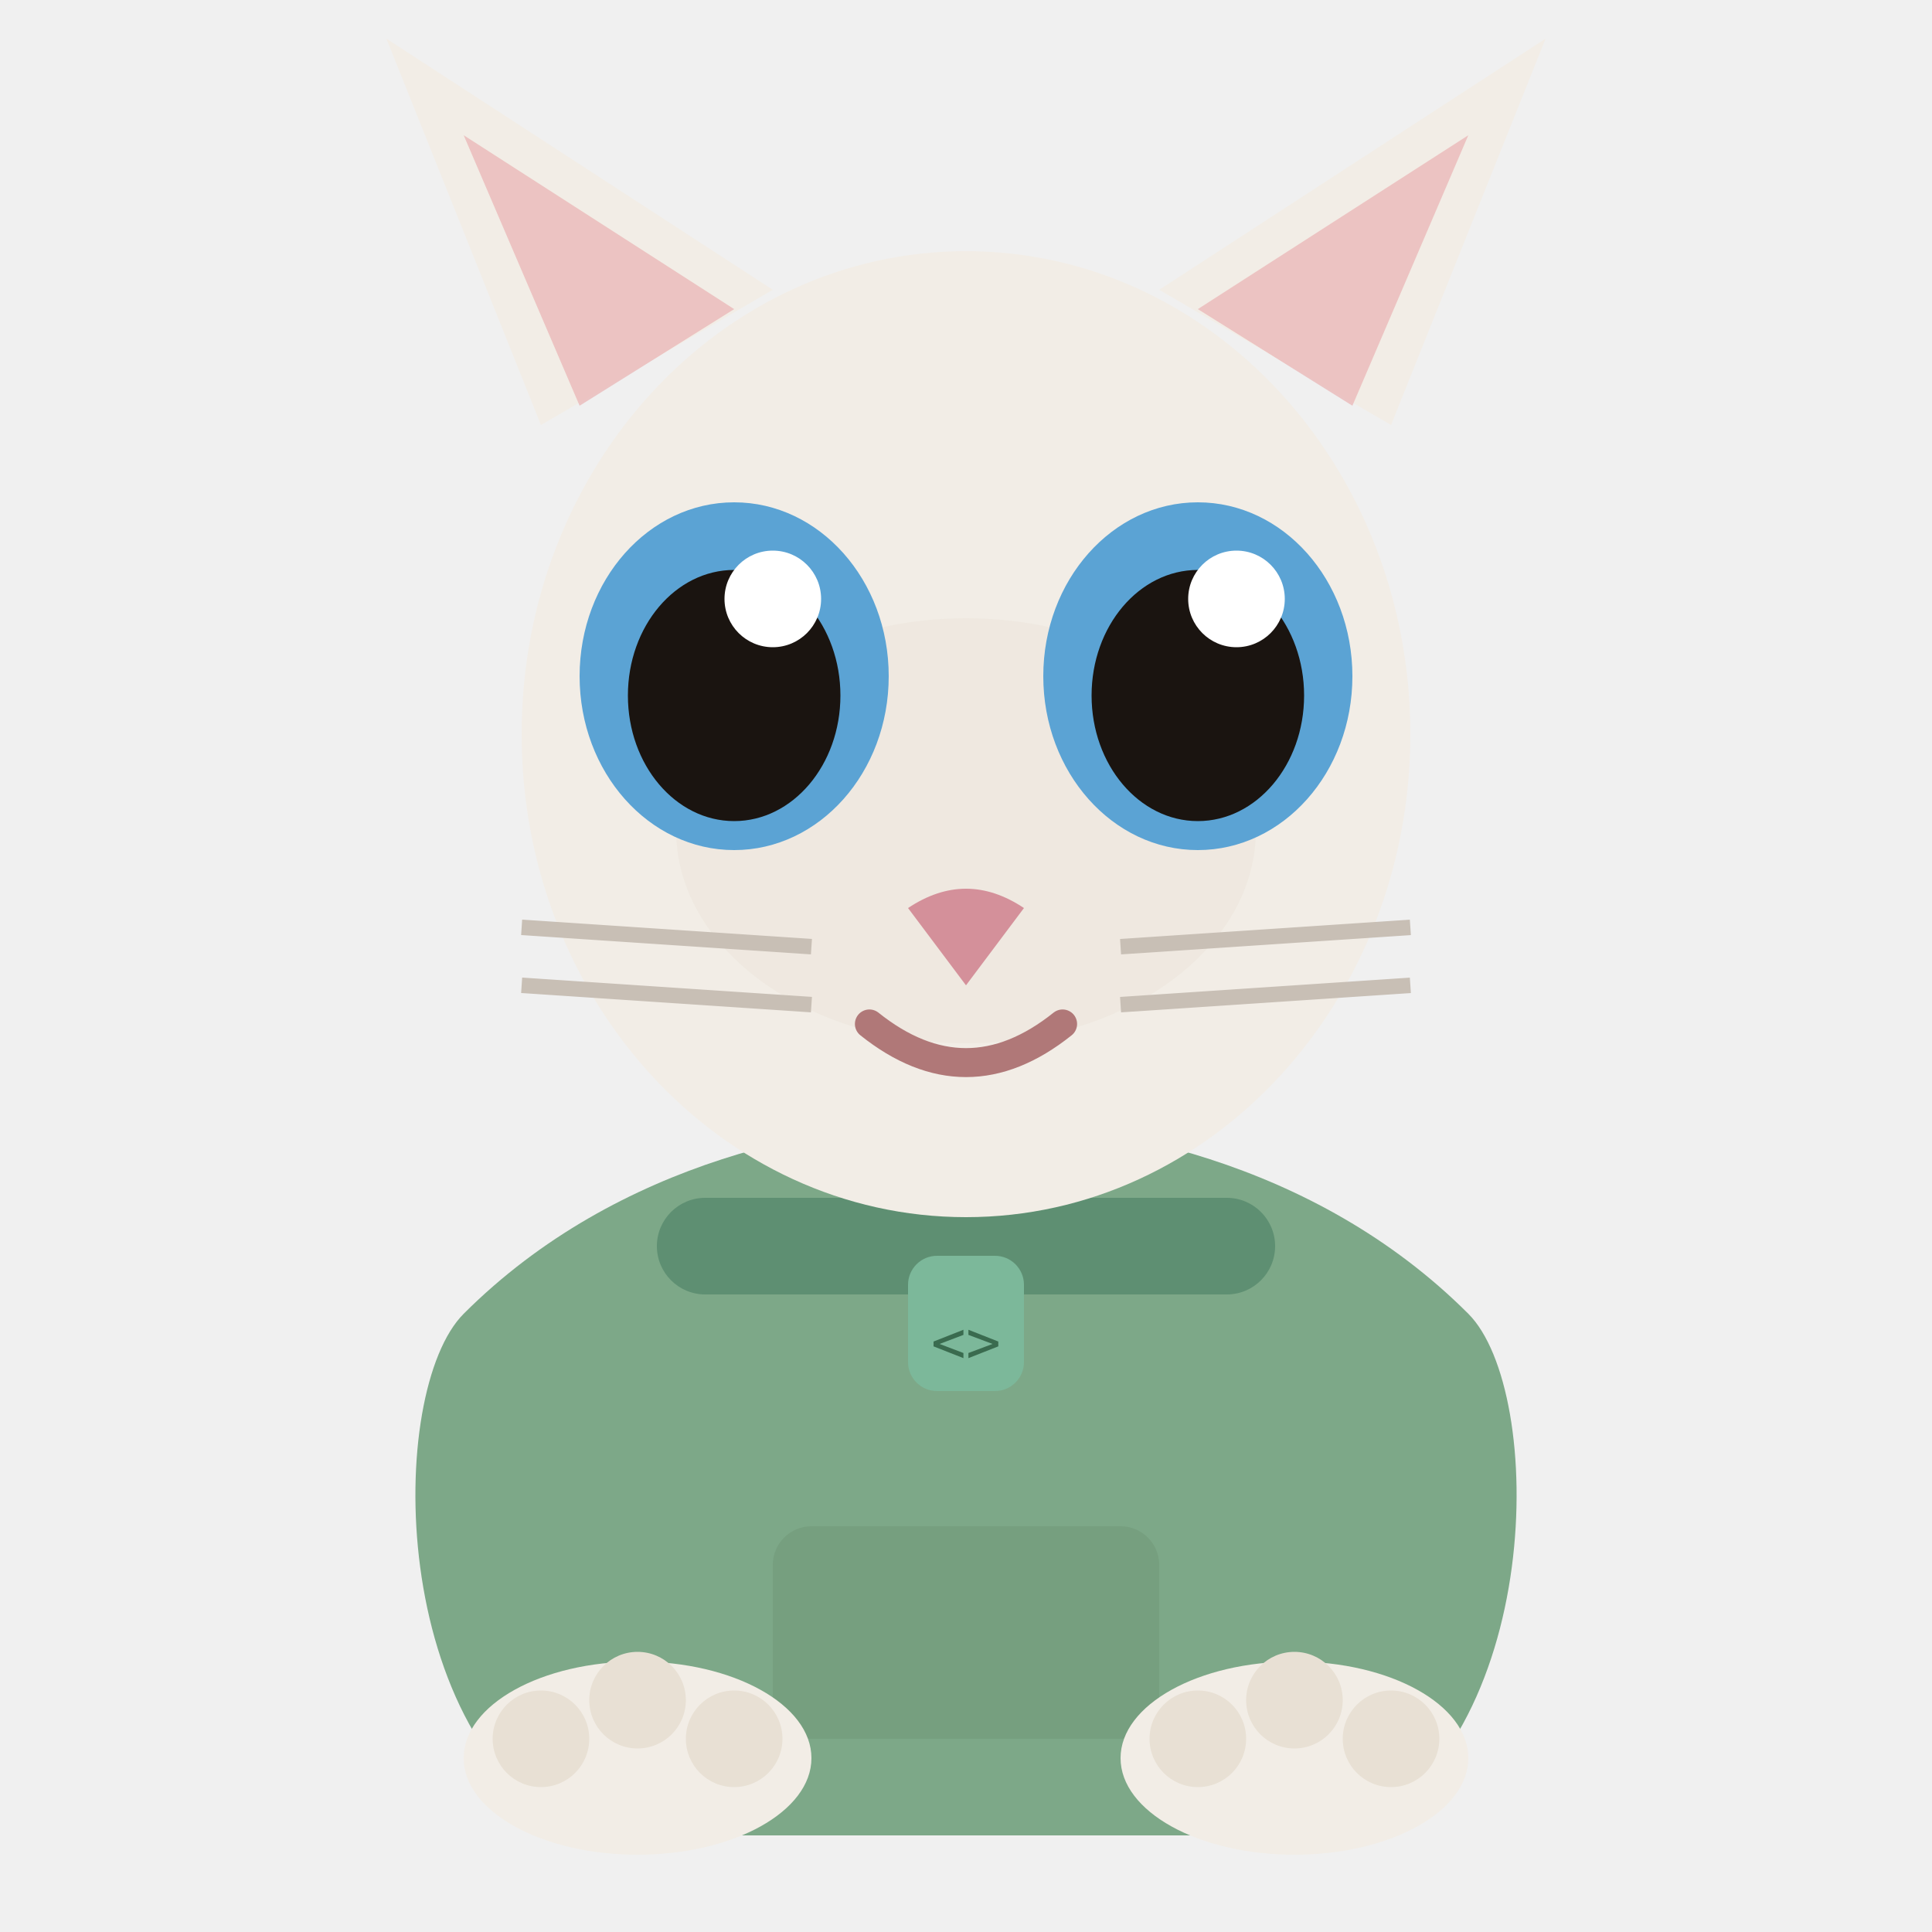
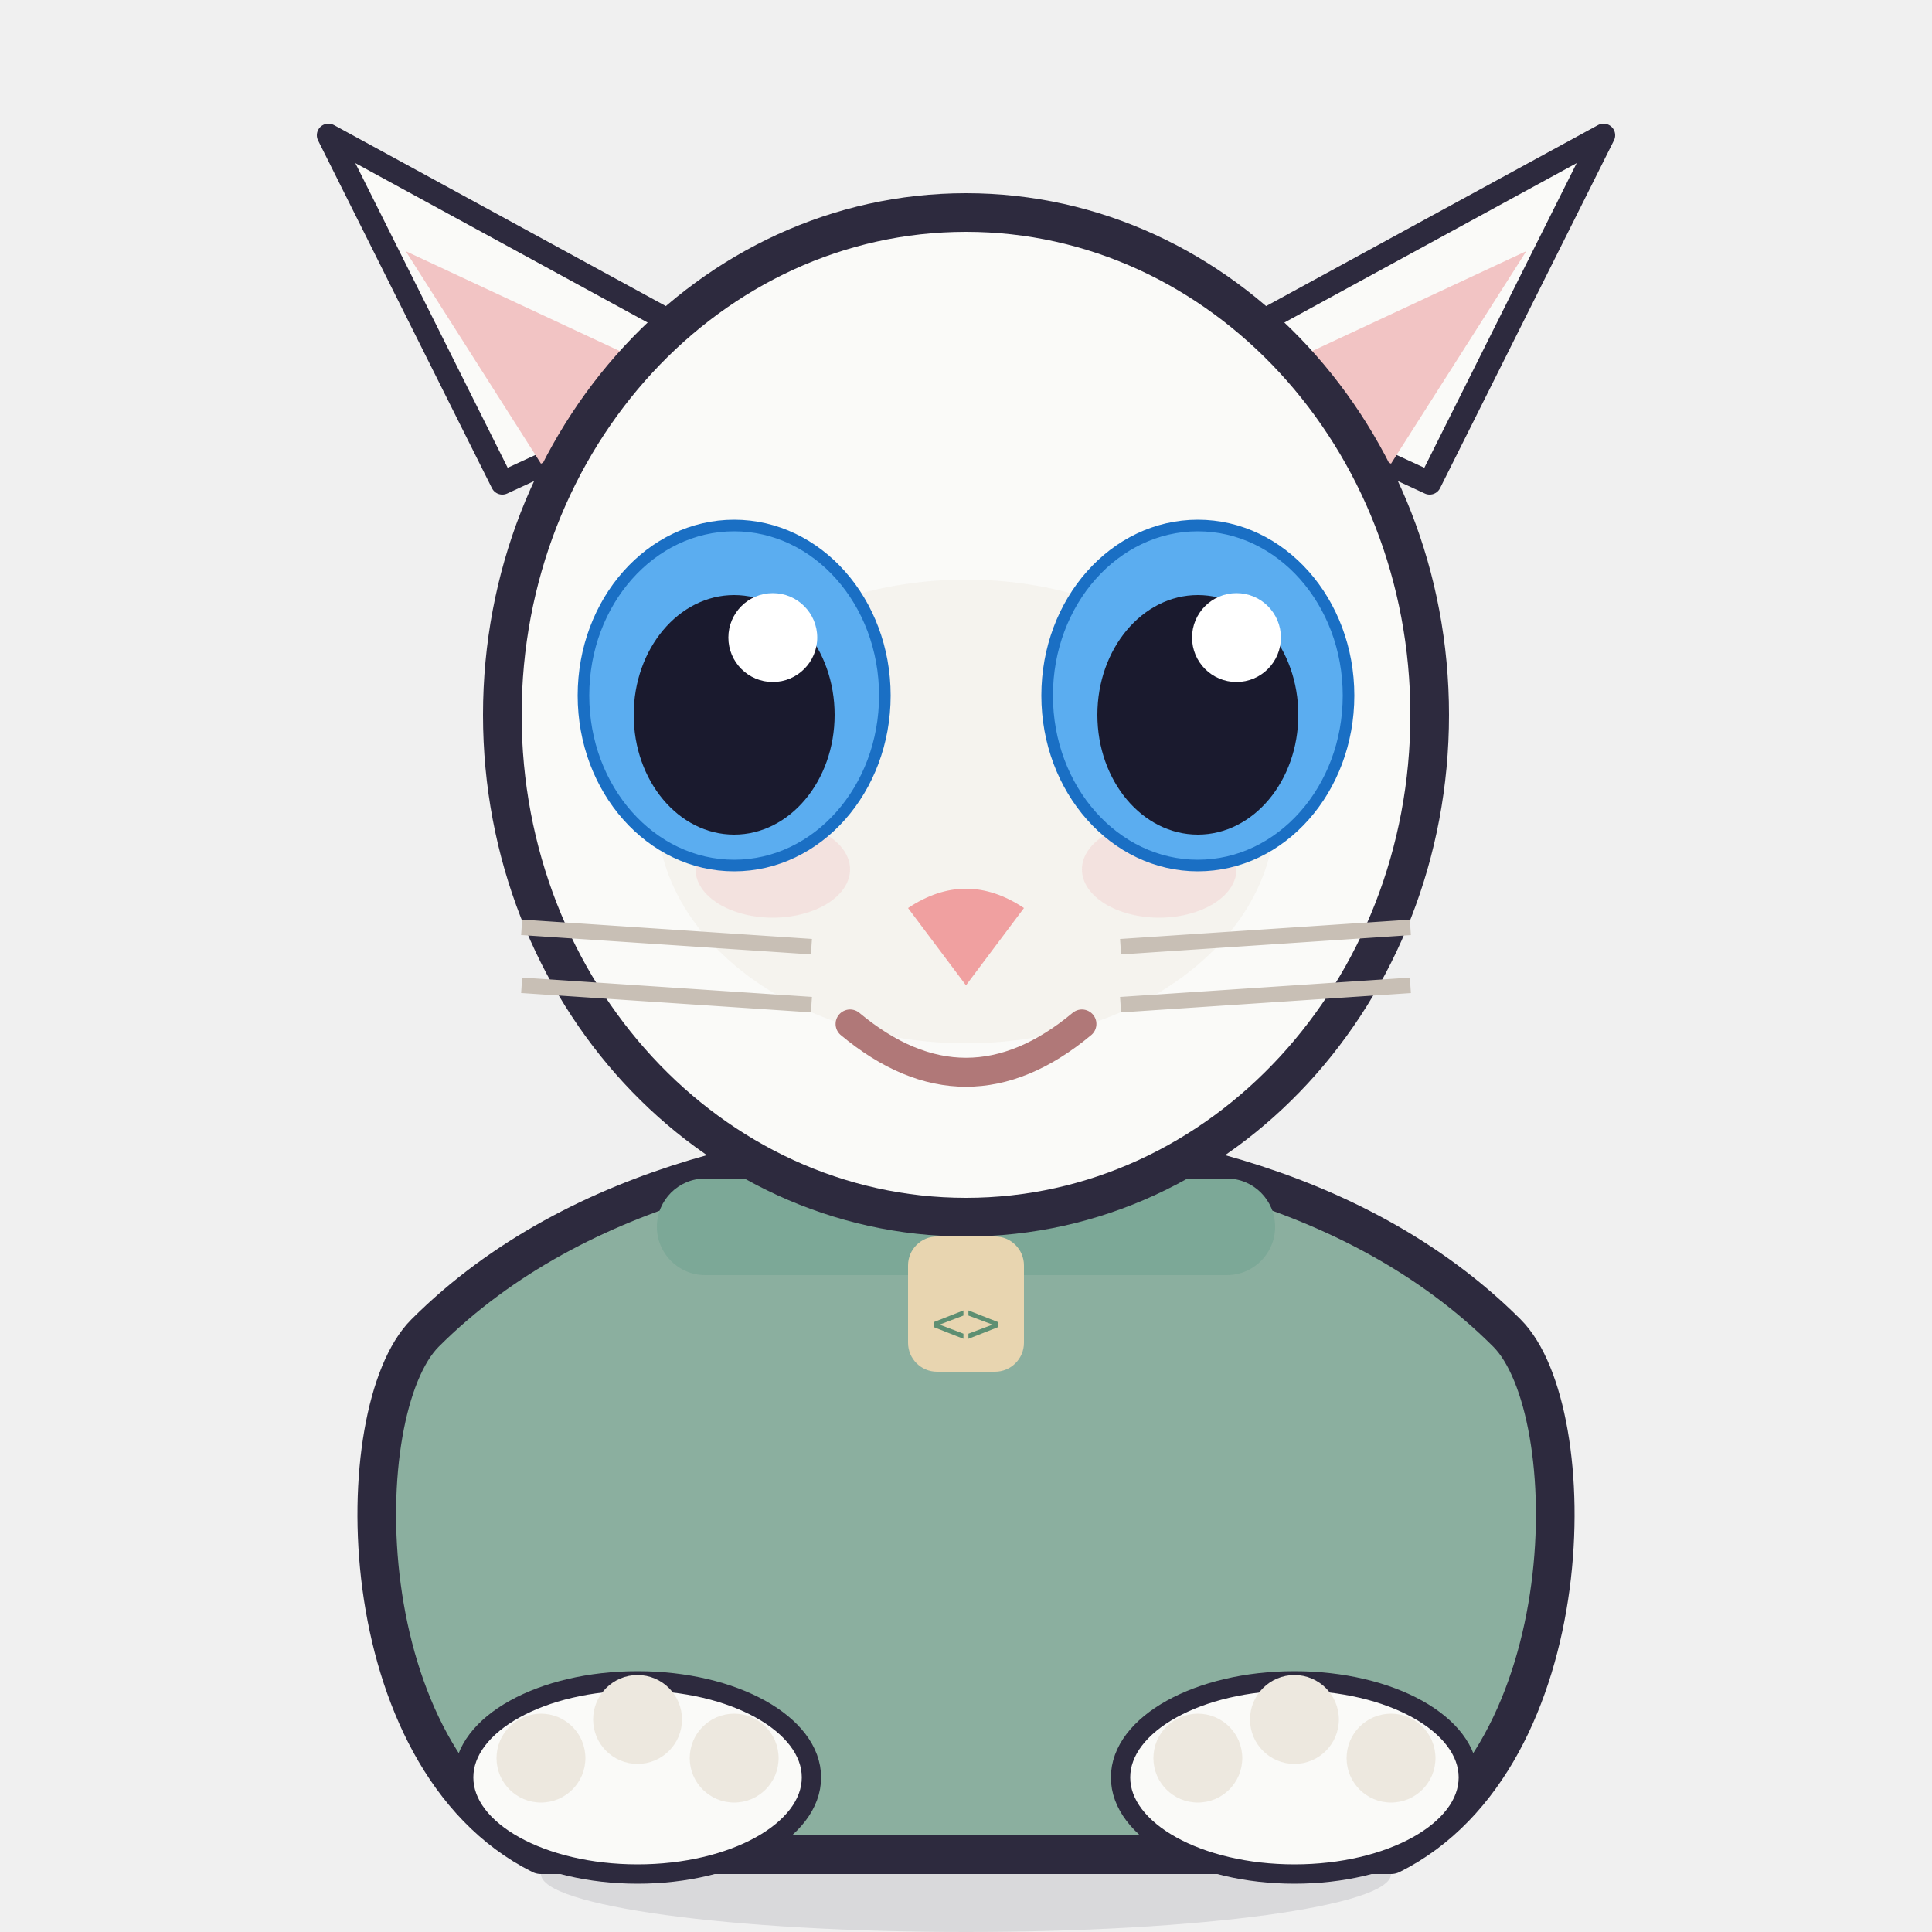
- <svg xmlns="http://www.w3.org/2000/svg" viewBox="0 0 100 100" width="100" height="100" role="img" aria-label="Junior Casey — perk">
-   <path d="M24,68 C20,72 20,90 30,95 L70,95 C80,90 80,72 76,68 C68,60 57,58 50,58 C43,58 32,60 24,68 Z" fill="#7DA888" />
-   <rect x="40" y="79" width="20" height="11" rx="2" fill="#6B9070" opacity="0.4" />
-   <ellipse cx="33" cy="91" rx="9" ry="5" fill="#F2EDE6" />
-   <circle cx="28" cy="90" r="2.5" fill="#E8E0D4" />
-   <circle cx="33" cy="88" r="2.5" fill="#E8E0D4" />
-   <circle cx="38" cy="90" r="2.5" fill="#E8E0D4" />
-   <ellipse cx="67" cy="91" rx="9" ry="5" fill="#F2EDE6" />
-   <circle cx="62" cy="90" r="2.5" fill="#E8E0D4" />
-   <circle cx="67" cy="88" r="2.5" fill="#E8E0D4" />
-   <circle cx="72" cy="90" r="2.5" fill="#E8E0D4" />
-   <rect x="34" y="62" width="32" height="5" rx="2.5" fill="#5E8F72" />
-   <rect x="47" y="65" width="6" height="7" rx="1.5" fill="#7CB89A" />
-   <text x="50" y="70.5" text-anchor="middle" font-family="monospace" font-size="3" fill="#3A6B4F">&lt;&gt;</text>
-   <ellipse cx="50" cy="38" rx="23" ry="25" fill="#F2EDE6" />
-   <ellipse cx="50" cy="43" rx="15" ry="11" fill="#E8E0D4" opacity="0.35" />
-   <path d="M28,22 L20,2 L40,15 Z" fill="#F2EDE6" />
-   <path d="M30,21 L24,7 L38,16 Z" fill="#EAB5B5" opacity="0.75" />
-   <path d="M72,22 L80,2 L60,15 Z" fill="#F2EDE6" />
-   <path d="M70,21 L76,7 L62,16 Z" fill="#EAB5B5" opacity="0.75" />
-   <ellipse cx="38" cy="35" rx="8" ry="9" fill="#5BA3D4" />
-   <ellipse cx="38" cy="36" rx="5.5" ry="6.5" fill="#1A1410" />
-   <circle cx="40" cy="31" r="2.5" fill="#fff" />
-   <ellipse cx="62" cy="35" rx="8" ry="9" fill="#5BA3D4" />
-   <ellipse cx="62" cy="36" rx="5.5" ry="6.5" fill="#1A1410" />
-   <circle cx="64" cy="31" r="2.5" fill="#fff" />
-   <path d="M47,47 L50,51 L53,47 Q50,45 47,47 Z" fill="#D4909A" />
-   <path d="M45,53 Q50,57 55,53" stroke="#B07878" stroke-width="1.5" fill="none" stroke-linecap="round" />
-   <line x1="27" y1="48" x2="42" y2="49" stroke="#C8BFB5" stroke-width="0.8" />
-   <line x1="27" y1="51" x2="42" y2="52" stroke="#C8BFB5" stroke-width="0.8" />
-   <line x1="58" y1="49" x2="73" y2="48" stroke="#C8BFB5" stroke-width="0.8" />
-   <line x1="58" y1="52" x2="73" y2="51" stroke="#C8BFB5" stroke-width="0.8" />
+ <svg xmlns="http://www.w3.org/2000/svg" viewBox="0 0 100 100" width="100" height="100" role="img" aria-label="Junior Casey, perk">
+   <ellipse cx="50" cy="97" rx="22" ry="3" fill="#2D2A3E" opacity="0.12" />
+   <path d="M22,69 C18,73 18,91 28,96 L72,96 C82,91 82,73 78,69 C70,61 58,59 50,59 C42,59 30,61 22,69 Z" fill="#8BAF9F" stroke="#2D2A3E" stroke-width="2" stroke-linejoin="round" />
+   <rect x="34" y="61" width="32" height="5" rx="2.5" fill="#7CA897" />
+   <rect x="47" y="64" width="6" height="7" rx="1.5" fill="#E8D5B0" />
+   <text x="50" y="69.5" text-anchor="middle" font-family="monospace" font-size="3" fill="#5E8F72">&lt;&gt;</text>
+   <ellipse cx="33" cy="92" rx="9" ry="5" fill="#FAFAF8" stroke="#2D2A3E" stroke-width="1" />
+   <circle cx="28" cy="91" r="2.3" fill="#EDE8DF" />
+   <circle cx="33" cy="89" r="2.3" fill="#EDE8DF" />
+   <circle cx="38" cy="91" r="2.3" fill="#EDE8DF" />
+   <ellipse cx="67" cy="92" rx="9" ry="5" fill="#FAFAF8" stroke="#2D2A3E" stroke-width="1" />
+   <circle cx="62" cy="91" r="2.3" fill="#EDE8DF" />
+   <circle cx="67" cy="89" r="2.3" fill="#EDE8DF" />
+   <circle cx="72" cy="91" r="2.3" fill="#EDE8DF" />
+   <g>
+     <path d="M26,25 L17,7 L39,19 Z" fill="#FAFAF8" stroke="#2D2A3E" stroke-width="1.2" stroke-linejoin="round" />
+     <path d="M28,24 L21,13 L36,20 Z" fill="#F2C4C4" />
+     <path d="M74,25 L83,7 L61,19 Z" fill="#FAFAF8" stroke="#2D2A3E" stroke-width="1.2" stroke-linejoin="round" />
+     <path d="M72,24 L79,13 L64,20 Z" fill="#F2C4C4" />
+     <ellipse cx="50" cy="37" rx="24" ry="26" fill="#FAFAF8" stroke="#2D2A3E" stroke-width="2" stroke-linejoin="round" />
+     <ellipse cx="50" cy="42" rx="16" ry="12" fill="#EDE8DF" opacity="0.4" />
+     <ellipse cx="40" cy="45" rx="4" ry="2.5" fill="#F2C4C4" opacity="0.35" />
+     <ellipse cx="60" cy="45" rx="4" ry="2.5" fill="#F2C4C4" opacity="0.35" />
+     <ellipse cx="38" cy="36" rx="7.8" ry="8.8" fill="#5BADF0" stroke="#1A6FC4" stroke-width="0.6" />
+     <ellipse cx="38" cy="37" rx="5.2" ry="6.2" fill="#1A1A2E" />
+     <circle cx="40" cy="33" r="2.3" fill="#FFFFFF" />
+     <ellipse cx="62" cy="36" rx="7.8" ry="8.8" fill="#5BADF0" stroke="#1A6FC4" stroke-width="0.6" />
+     <ellipse cx="62" cy="37" rx="5.2" ry="6.2" fill="#1A1A2E" />
+     <circle cx="64" cy="33" r="2.3" fill="#FFFFFF" />
+     <path d="M47,47 L50 51 L53,47 Q50,45 47,47 Z" fill="#F0A0A0" />
+     <path d="M44,53 Q50,58 56,53" stroke="#B07878" stroke-width="1.5" fill="none" stroke-linecap="round" />
+     <line x1="27" y1="48" x2="42" y2="49" stroke="#C8BFB5" stroke-width="0.8" />
+     <line x1="27" y1="51" x2="42" y2="52" stroke="#C8BFB5" stroke-width="0.8" />
+     <line x1="58" y1="49" x2="73" y2="48" stroke="#C8BFB5" stroke-width="0.8" />
+     <line x1="58" y1="52" x2="73" y2="51" stroke="#C8BFB5" stroke-width="0.8" />
+   </g>
</svg>
